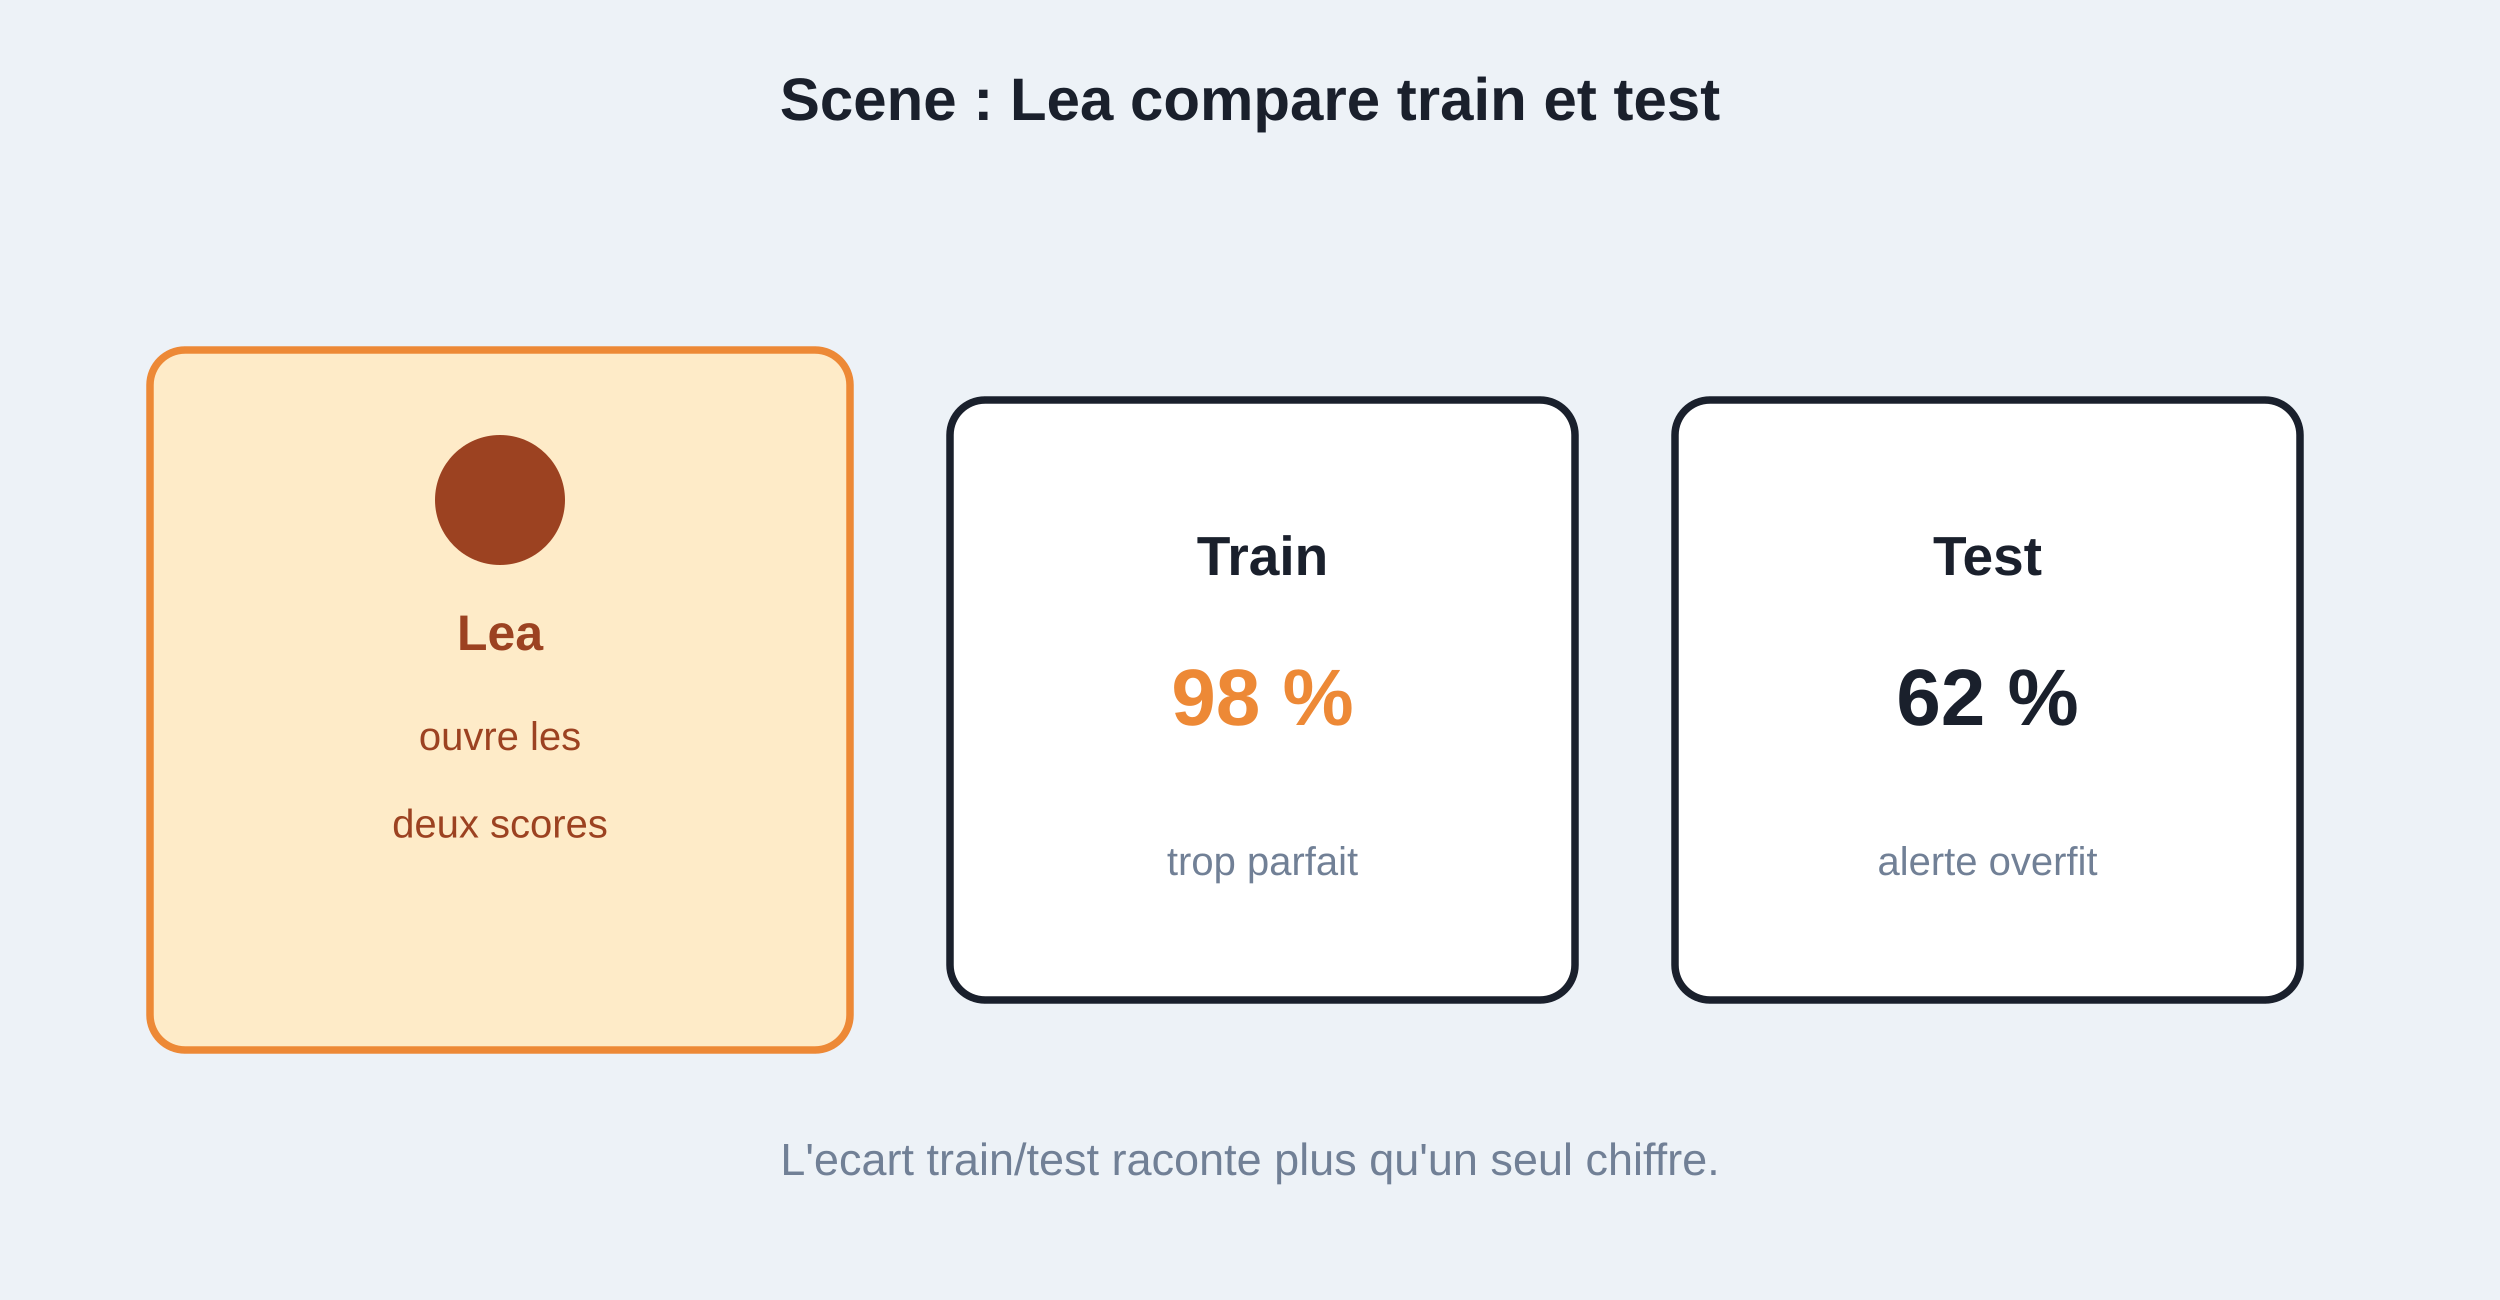
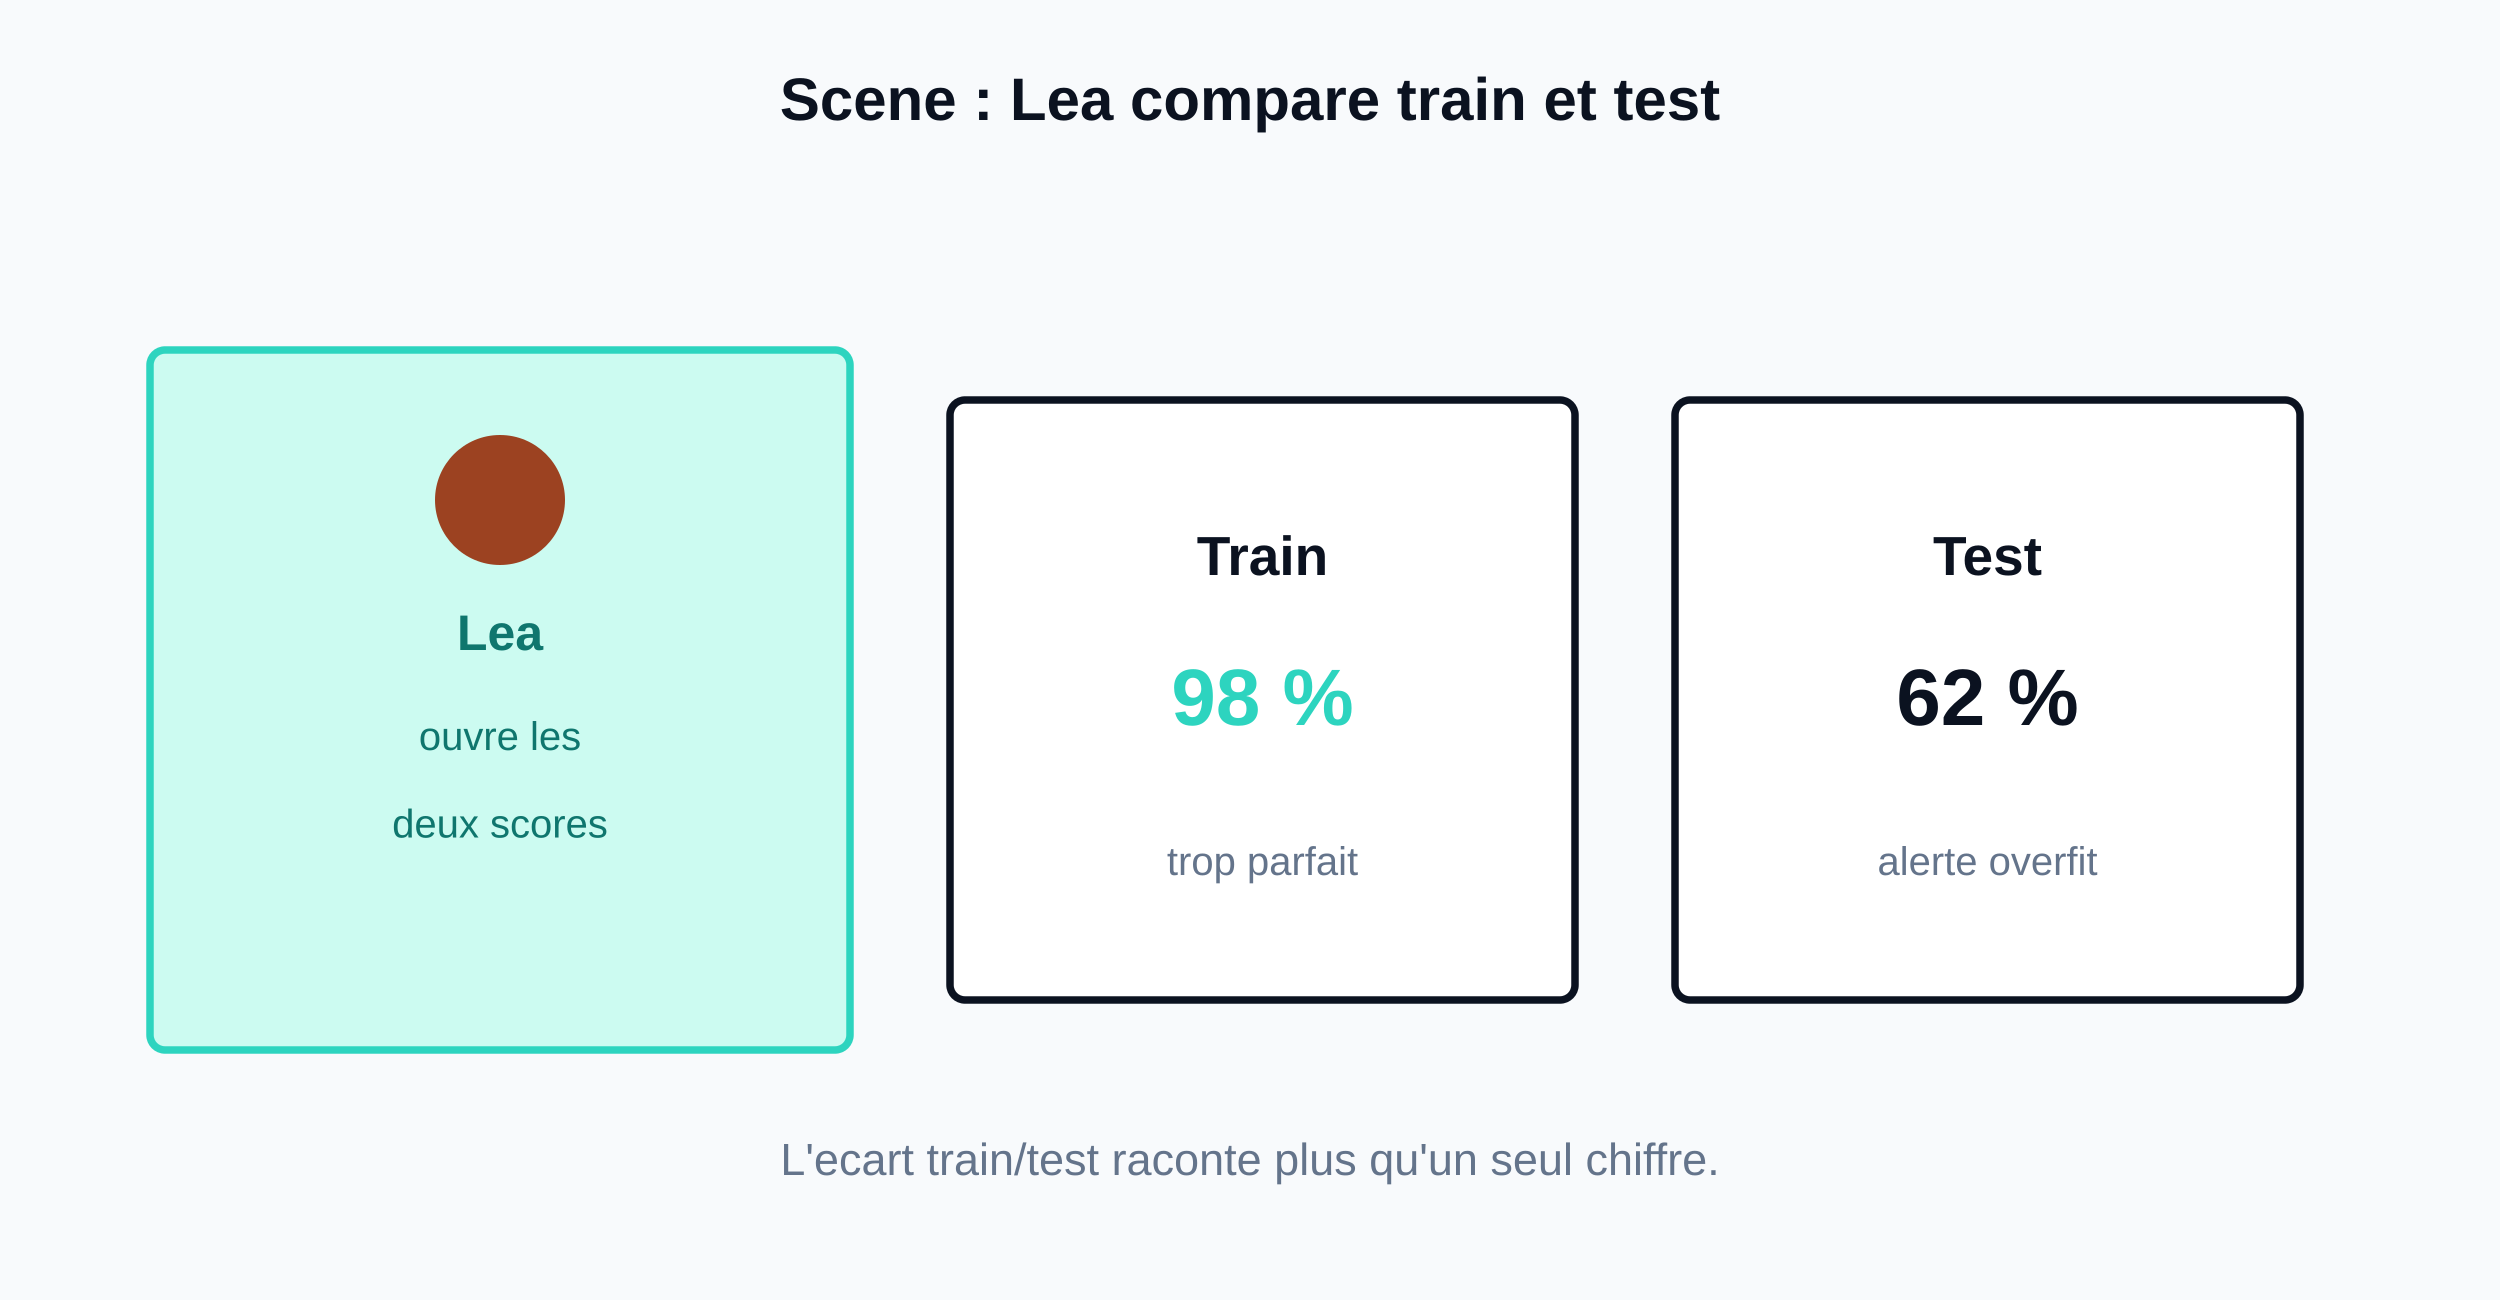
<svg xmlns="http://www.w3.org/2000/svg" width="1000" height="520" viewBox="0 0 1000 520">
-   <rect width="1000" height="520" fill="#edf2f7" />
-   <text x="500" y="48" text-anchor="middle" font-family="Segoe UI, Arial, sans-serif" font-size="24" fill="#1a202c" font-weight="700">Scene : Lea compare train et test</text>
-   <rect x="60" y="140" width="280" height="280" rx="14" fill="#feebc8" stroke="#ed8936" stroke-width="3" />
+   <rect width="1000" height="520" fill="#f8fafc" />
+   <text x="500" y="48" text-anchor="middle" font-family="Segoe UI, Arial, sans-serif" font-size="24" fill="#0b1220" font-weight="700">Scene : Lea compare train et test</text>
+   <rect x="60" y="140" width="280" height="280" rx="6" fill="#ccfbf1" stroke="#2dd4bf" stroke-width="3" />
  <circle cx="200" cy="200" r="26" fill="#9c4221" />
-   <text x="200" y="260" text-anchor="middle" font-family="Segoe UI, Arial, sans-serif" font-size="20" fill="#9c4221" font-weight="700">Lea</text>
-   <text x="200" y="300" text-anchor="middle" font-family="Segoe UI, Arial, sans-serif" font-size="16" fill="#9c4221" font-weight="400">ouvre les</text>
-   <text x="200" y="335" text-anchor="middle" font-family="Segoe UI, Arial, sans-serif" font-size="16" fill="#9c4221" font-weight="400">deux scores</text>
-   <rect x="380" y="160" width="250" height="240" rx="14" fill="#ffffff" stroke="#1a202c" stroke-width="3" />
-   <text x="505" y="230" text-anchor="middle" font-family="Segoe UI, Arial, sans-serif" font-size="22" fill="#1a202c" font-weight="700">Train</text>
-   <text x="505" y="290" text-anchor="middle" font-family="Segoe UI, Arial, sans-serif" font-size="32" fill="#ed8936" font-weight="700">98 %</text>
-   <text x="505" y="350" text-anchor="middle" font-family="Segoe UI, Arial, sans-serif" font-size="16" fill="#718096" font-weight="400">trop parfait</text>
-   <rect x="670" y="160" width="250" height="240" rx="14" fill="#ffffff" stroke="#1a202c" stroke-width="3" />
-   <text x="795" y="230" text-anchor="middle" font-family="Segoe UI, Arial, sans-serif" font-size="22" fill="#1a202c" font-weight="700">Test</text>
-   <text x="795" y="290" text-anchor="middle" font-family="Segoe UI, Arial, sans-serif" font-size="32" fill="#1a202c" font-weight="700">62 %</text>
-   <text x="795" y="350" text-anchor="middle" font-family="Segoe UI, Arial, sans-serif" font-size="16" fill="#718096" font-weight="400">alerte overfit</text>
-   <text x="500" y="470" text-anchor="middle" font-family="Segoe UI, Arial, sans-serif" font-size="18" fill="#718096" font-weight="400">L'ecart train/test raconte plus qu'un seul chiffre.</text>
+   <text x="200" y="260" text-anchor="middle" font-family="Segoe UI, Arial, sans-serif" font-size="20" fill="#0f766e" font-weight="700">Lea</text>
+   <text x="200" y="300" text-anchor="middle" font-family="Segoe UI, Arial, sans-serif" font-size="16" fill="#0f766e" font-weight="400">ouvre les</text>
+   <text x="200" y="335" text-anchor="middle" font-family="Segoe UI, Arial, sans-serif" font-size="16" fill="#0f766e" font-weight="400">deux scores</text>
+   <rect x="380" y="160" width="250" height="240" rx="6" fill="#ffffff" stroke="#0b1220" stroke-width="3" />
+   <text x="505" y="230" text-anchor="middle" font-family="Segoe UI, Arial, sans-serif" font-size="22" fill="#0b1220" font-weight="700">Train</text>
+   <text x="505" y="290" text-anchor="middle" font-family="Segoe UI, Arial, sans-serif" font-size="32" fill="#2dd4bf" font-weight="700">98 %</text>
+   <text x="505" y="350" text-anchor="middle" font-family="Segoe UI, Arial, sans-serif" font-size="16" fill="#64748b" font-weight="400">trop parfait</text>
+   <rect x="670" y="160" width="250" height="240" rx="6" fill="#ffffff" stroke="#0b1220" stroke-width="3" />
+   <text x="795" y="230" text-anchor="middle" font-family="Segoe UI, Arial, sans-serif" font-size="22" fill="#0b1220" font-weight="700">Test</text>
+   <text x="795" y="290" text-anchor="middle" font-family="Segoe UI, Arial, sans-serif" font-size="32" fill="#0b1220" font-weight="700">62 %</text>
+   <text x="795" y="350" text-anchor="middle" font-family="Segoe UI, Arial, sans-serif" font-size="16" fill="#64748b" font-weight="400">alerte overfit</text>
+   <text x="500" y="470" text-anchor="middle" font-family="Segoe UI, Arial, sans-serif" font-size="18" fill="#64748b" font-weight="400">L'ecart train/test raconte plus qu'un seul chiffre.</text>
</svg>
